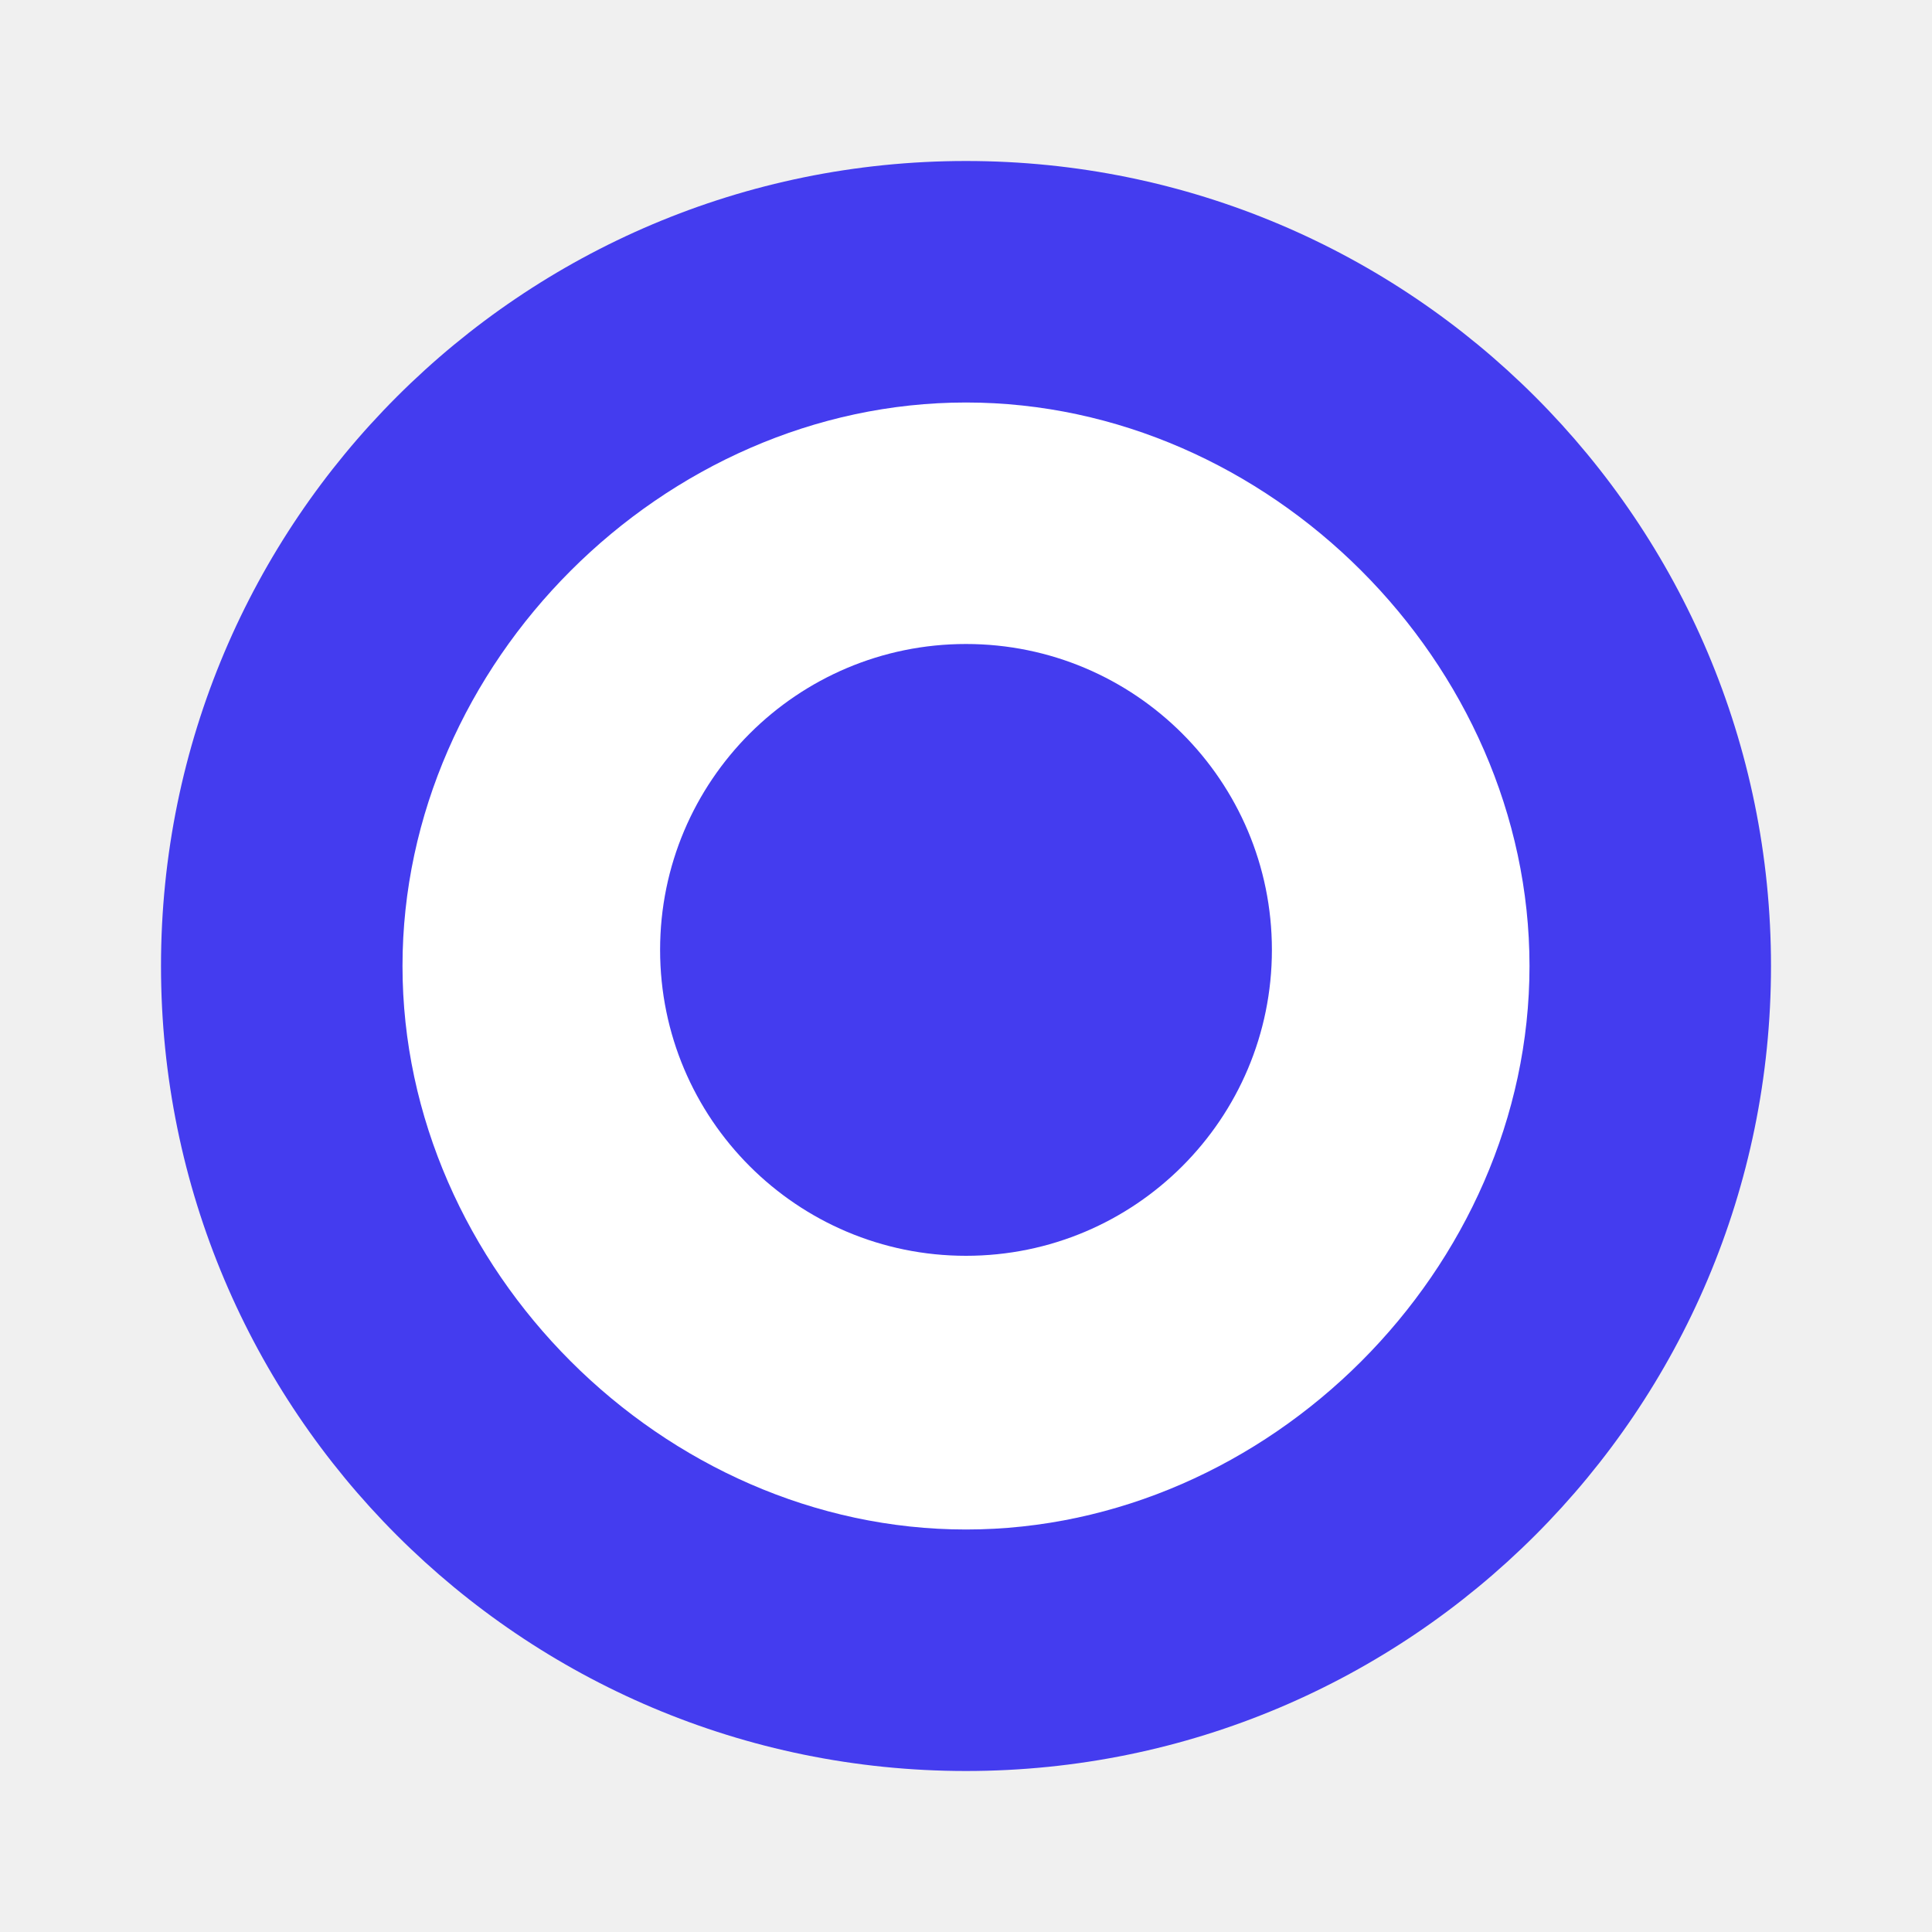
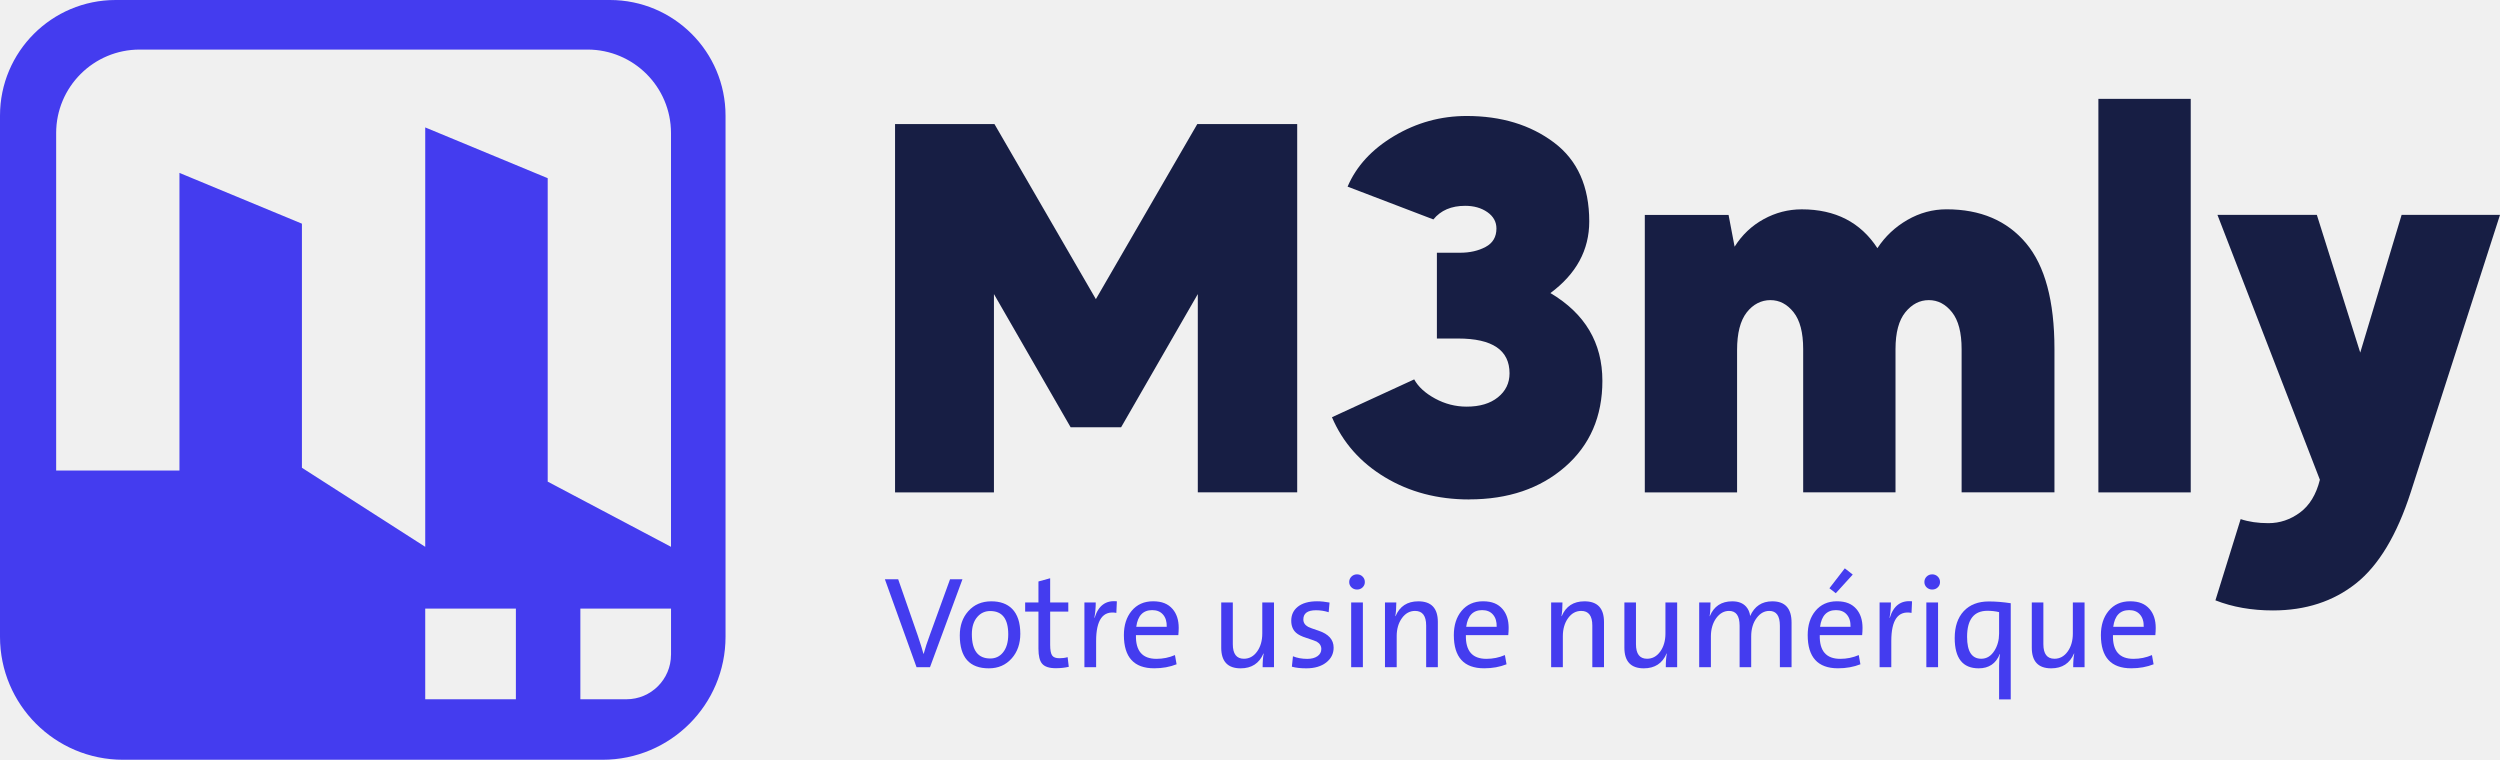
- <svg xmlns="http://www.w3.org/2000/svg" width="120" height="120" viewBox="0 0 120 120" fill="none">
-   <path d="M60 10C32.386 10 10 32.386 10 60C10 87.614 32.386 110 60 110C87.614 110 110 87.614 110 60C110 32.386 87.614 10 60 10Z" fill="#443CEF" />
-   <path d="M60 25C41.193 25 25 41.193 25 60C25 78.807 41.193 95 60 95C78.807 95 95 78.807 95 60C95 41.193 78.807 25 60 25Z" fill="white" />
-   <path d="M60 40C49.507 40 41 48.507 41 59C41 69.493 49.507 78 60 78C70.493 78 79 69.493 79 59C79 48.507 70.493 40 60 40Z" fill="#443CEF" />
+ <svg xmlns="http://www.w3.org/2000/svg" id="Layer_2" data-name="Layer 2" viewBox="0 0 789.76 240.01">
+   <defs>
+     <style>
+       .cls-1 {
+         fill: #171e44;
+       }
+ 
+       .cls-2 {
+         fill: #443cef;
+       }
+     </style>
+   </defs>
+   <g id="Layer_1-2" data-name="Layer 1">
+     <g>
+       <g>
+         <path class="cls-2" d="M293.78,210.77h-4.24l-10-27.77h4.2l6.21,17.84c.88,2.65,1.47,4.55,1.77,5.69h.08c.47-1.77,1.12-3.76,1.95-5.97l6.37-17.56h3.92l-10.25,27.77Z" />
+         <path class="cls-2" d="M319.61,207.98c-1.85,2.1-4.26,3.15-7.23,3.15-6.12,0-9.18-3.47-9.18-10.41,0-3.08.89-5.63,2.67-7.63,1.85-2.09,4.28-3.13,7.29-3.13,2.79,0,4.97.78,6.55,2.35,1.74,1.75,2.61,4.39,2.61,7.9,0,3.13-.9,5.73-2.71,7.78ZM312.82,193.03c-1.61,0-2.94.59-4,1.77-1.21,1.33-1.81,3.18-1.81,5.56,0,5.1,1.94,7.66,5.81,7.66,1.63,0,2.96-.62,3.98-1.85,1.14-1.37,1.71-3.29,1.71-5.77,0-4.92-1.9-7.37-5.69-7.37Z" />
+         <path class="cls-2" d="M337.64,210.65c-1.25.29-2.62.44-4.12.44-2.06,0-3.5-.47-4.3-1.41-.78-.9-1.17-2.47-1.17-4.72v-11.75h-4.2v-2.89h4.2v-6.63l3.7-1.02v7.65h5.73v2.89h-5.73v10.45c0,1.67.21,2.81.62,3.4.4.59,1.17.88,2.31.88.94,0,1.8-.11,2.59-.34l.36,3.05Z" />
+         <path class="cls-2" d="M352.66,193.61c-4.26-.76-6.39,2.21-6.39,8.92v8.24h-3.7v-20.45h3.58c0,1.69-.15,3.31-.44,4.86h.08c1.17-3.84,3.51-5.59,7.03-5.22l-.16,3.66Z" />
+         <path class="cls-2" d="M372.23,200.64h-13.38c-.12,5,2.04,7.49,6.47,7.49,2.05,0,4-.39,5.85-1.19l.52,2.91c-2.12.84-4.47,1.27-7.07,1.27-6.39,0-9.58-3.5-9.58-10.49,0-3.12.81-5.67,2.43-7.63,1.69-2.04,3.95-3.05,6.79-3.05s4.77.82,6.19,2.47c1.27,1.49,1.91,3.46,1.91,5.93,0,.71-.04,1.47-.12,2.29ZM368.58,198.01c.04-1.65-.36-2.94-1.19-3.88-.8-.92-1.94-1.39-3.4-1.39-2.89,0-4.57,1.75-5.04,5.26h9.62Z" />
+         <path class="cls-2" d="M398.87,210.77c0-1.78.11-3.22.34-4.32h-.08c-1.34,3.12-3.74,4.68-7.21,4.68-4.08,0-6.13-2.18-6.13-6.53v-14.28h3.66v13.18c0,3.07,1.17,4.6,3.5,4.6,1.69,0,3.08-.76,4.18-2.29,1.08-1.51,1.63-3.41,1.63-5.69v-9.8h3.7v20.45h-3.58Z" />
+         <path class="cls-2" d="M418.96,209.28c-1.58,1.23-3.68,1.85-6.31,1.85-1.79,0-3.31-.17-4.54-.52l.34-3.29c1.34.55,2.85.82,4.52.82,1.33,0,2.4-.28,3.21-.84.82-.56,1.23-1.33,1.23-2.29s-.5-1.78-1.49-2.33c-.36-.19-1.45-.58-3.25-1.17-1.5-.47-2.59-1.02-3.27-1.65-.99-.9-1.49-2.16-1.49-3.78,0-1.82.68-3.28,2.03-4.38,1.46-1.17,3.5-1.75,6.13-1.75,1.26,0,2.57.13,3.94.4l-.28,3.05c-1.33-.42-2.66-.62-4-.62-2.67,0-4,.97-4,2.91,0,.99.5,1.77,1.51,2.33.38.21,1.47.62,3.28,1.21,3.19,1.06,4.78,2.85,4.78,5.36,0,1.9-.78,3.46-2.33,4.68Z" />
+         <path class="cls-2" d="M430.44,185.56c-.48.46-1.06.68-1.75.68s-1.27-.23-1.75-.68c-.48-.46-.72-1.02-.72-1.69s.24-1.26.72-1.73c.48-.47,1.06-.7,1.75-.7s1.27.23,1.75.7c.48.47.72,1.04.72,1.73s-.24,1.22-.72,1.69ZM426.84,210.77v-20.45h3.7v20.45h-3.7Z" />
+         <path class="cls-2" d="M450.53,210.77v-13.16c0-3.08-1.17-4.62-3.5-4.62-1.67,0-3.06.76-4.16,2.29-1.1,1.53-1.65,3.43-1.65,5.71v9.78h-3.7v-20.45h3.58c0,1.78-.11,3.22-.32,4.32h.08c1.33-3.12,3.72-4.68,7.19-4.68,4.11,0,6.17,2.18,6.17,6.53v14.28h-3.7Z" />
+         <path class="cls-2" d="M476.46,200.64h-13.38c-.12,5,2.04,7.49,6.47,7.49,2.05,0,4-.39,5.85-1.19l.52,2.91c-2.12.84-4.47,1.27-7.07,1.27-6.39,0-9.58-3.5-9.58-10.49,0-3.12.81-5.67,2.43-7.63,1.69-2.04,3.95-3.05,6.79-3.05s4.77.82,6.19,2.47c1.27,1.49,1.91,3.46,1.91,5.93,0,.71-.04,1.47-.12,2.29ZM472.81,198.01c.04-1.65-.36-2.94-1.19-3.88-.8-.92-1.94-1.39-3.4-1.39-2.89,0-4.57,1.75-5.04,5.26h9.62Z" />
+         <path class="cls-2" d="M503.02,210.77v-13.16c0-3.08-1.17-4.62-3.5-4.62-1.67,0-3.06.76-4.16,2.29-1.1,1.53-1.65,3.43-1.65,5.71v9.78h-3.7v-20.45h3.58c0,1.78-.11,3.22-.32,4.32h.08c1.33-3.12,3.72-4.68,7.19-4.68,4.11,0,6.17,2.18,6.17,6.53v14.28h-3.7Z" />
+         <path class="cls-2" d="M526.23,210.77c0-1.78.11-3.22.34-4.32h-.08c-1.34,3.12-3.74,4.68-7.21,4.68-4.08,0-6.13-2.18-6.13-6.53v-14.28h3.66v13.18c0,3.07,1.17,4.6,3.5,4.6,1.69,0,3.08-.76,4.18-2.29,1.08-1.51,1.63-3.41,1.63-5.69v-9.8h3.7v20.45h-3.58Z" />
+         <path class="cls-2" d="M562.27,210.77v-13.12c0-3.11-1.11-4.66-3.33-4.66-1.54,0-2.86.72-3.96,2.17-1.18,1.54-1.77,3.51-1.77,5.91v9.7h-3.66v-13.12c0-3.11-1.11-4.66-3.34-4.66-1.58,0-2.93.76-4.04,2.27-1.12,1.55-1.69,3.49-1.69,5.81v9.7h-3.7v-20.45h3.58c0,1.73-.09,3.17-.28,4.32l.04.04c1.3-3.15,3.67-4.72,7.11-4.72,1.92,0,3.38.56,4.38,1.69.72.82,1.14,1.8,1.27,2.95,1.38-3.09,3.71-4.64,6.99-4.64,4.06,0,6.09,2.24,6.09,6.71v14.1h-3.7Z" />
+         <path class="cls-2" d="M588.25,200.64h-13.38c-.12,5,2.04,7.49,6.47,7.49,2.05,0,4-.39,5.85-1.19l.52,2.91c-2.12.84-4.47,1.27-7.07,1.27-6.39,0-9.58-3.5-9.58-10.49,0-3.12.81-5.67,2.43-7.63,1.69-2.04,3.95-3.05,6.79-3.05s4.77.82,6.19,2.47c1.27,1.49,1.91,3.46,1.91,5.93,0,.71-.04,1.47-.12,2.29ZM584.59,198.01c.04-1.65-.36-2.94-1.19-3.88-.8-.92-1.94-1.39-3.4-1.39-2.89,0-4.57,1.75-5.04,5.26h9.62ZM579.93,187.4l-2.01-1.57,4.86-6.29,2.51,1.97-5.36,5.89Z" />
+         <path class="cls-2" d="M603.86,193.61c-4.26-.76-6.39,2.21-6.39,8.92v8.24h-3.7v-20.45h3.58c0,1.69-.15,3.31-.44,4.86h.08c1.17-3.84,3.51-5.59,7.03-5.22l-.16,3.66Z" />
+         <path class="cls-2" d="M612.14,185.56c-.48.46-1.06.68-1.75.68s-1.27-.23-1.75-.68c-.48-.46-.72-1.02-.72-1.69s.24-1.26.72-1.73c.48-.47,1.06-.7,1.75-.7s1.27.23,1.75.7c.48.47.72,1.04.72,1.73s-.24,1.22-.72,1.69ZM608.54,210.77v-20.45h3.7v20.45h-3.7Z" />
+         <path class="cls-2" d="M631.52,220.94v-10.63c0-1.47.1-2.69.3-3.66l-.08-.04c-1.21,3.01-3.43,4.52-6.67,4.52-5.05,0-7.57-3.2-7.57-9.58,0-3.6.95-6.43,2.85-8.48,1.92-2.05,4.56-3.07,7.94-3.07,2.16,0,4.46.19,6.91.56v30.38h-3.68ZM631.52,193.37c-1.17-.28-2.38-.42-3.66-.42-4.3,0-6.45,2.75-6.45,8.24,0,4.61,1.49,6.91,4.48,6.91,1.73,0,3.13-.87,4.2-2.61.95-1.54,1.43-3.32,1.43-5.32v-6.79Z" />
+         <path class="cls-2" d="M654.93,210.77c0-1.78.11-3.22.34-4.32h-.08c-1.34,3.12-3.74,4.68-7.21,4.68-4.08,0-6.13-2.18-6.13-6.53v-14.28h3.66v13.18c0,3.07,1.17,4.6,3.5,4.6,1.69,0,3.08-.76,4.18-2.29,1.08-1.51,1.63-3.41,1.63-5.69v-9.8h3.7v20.45h-3.58Z" />
+         <path class="cls-2" d="M680.87,200.64h-13.38c-.12,5,2.04,7.49,6.47,7.49,2.05,0,4-.39,5.85-1.19l.52,2.91c-2.12.84-4.47,1.27-7.07,1.27-6.39,0-9.58-3.5-9.58-10.49,0-3.12.81-5.67,2.43-7.63,1.69-2.04,3.95-3.05,6.79-3.05s4.77.82,6.19,2.47c1.27,1.49,1.91,3.46,1.91,5.93,0,.71-.04,1.47-.12,2.29ZM677.21,198.01c.04-1.65-.36-2.94-1.19-3.88-.8-.92-1.94-1.39-3.4-1.39-2.89,0-4.57,1.75-5.04,5.26h9.62Z" />
+       </g>
+       <path class="cls-2" d="M192.66,0H36.53C16.36,0,0,16.36,0,36.53v164.62c0,21.46,17.4,38.86,38.86,38.86h151.48c21.46,0,38.86-17.4,38.86-38.86V36.53c0-20.18-16.36-36.53-36.53-36.53ZM162.97,220.9h-28.64v-28.64h28.64v28.64ZM211.97,206.83c0,7.77-6.3,14.07-14.07,14.07h-14.56v-28.64h28.64v14.56ZM211.97,172.74l-38.95-20.59V56.29l-38.69-16.04v132.49l-38.95-24.97v-77.11l-38.69-16.04v94.03H17.74V42.04c0-14.57,11.81-26.38,26.38-26.38h141.47c14.57,0,26.38,11.81,26.38,26.38v130.7Z" />
+       <g>
+         <path class="cls-1" d="M313.99,155.55h-31.24V39.19h31.4l32.04,55.31,32.04-55.31h31.56v116.35h-31.4v-62.64l-24.23,42.08h-15.94l-24.23-42.08v62.64Z" />
+         <path class="cls-1" d="M464.13,157.78c-9.99,0-18.86-2.34-26.62-7.01-7.76-4.67-13.34-11-16.74-18.97l25.98-11.95c1.28,2.34,3.48,4.36,6.61,6.06,3.13,1.7,6.46,2.55,9.96,2.55,4.14,0,7.44-.98,9.88-2.95,2.44-1.96,3.67-4.49,3.67-7.57,0-7.33-5.42-11-16.26-11h-6.69v-27.1h7.33c3.08,0,5.76-.61,8.05-1.83,2.28-1.22,3.43-3.16,3.43-5.82,0-2.12-.96-3.85-2.87-5.18-1.91-1.33-4.25-1.99-7.01-1.99-4.36,0-7.71,1.43-10.04,4.3l-27.1-10.36c2.76-6.48,7.68-11.82,14.74-16.02,7.07-4.2,14.69-6.3,22.87-6.3,10.94,0,20.13,2.79,27.57,8.37,7.44,5.58,11.16,13.89,11.16,24.94,0,9.03-4.09,16.58-12.27,22.63,10.94,6.48,16.42,15.73,16.42,27.73,0,11.26-3.93,20.32-11.79,27.17-7.86,6.85-17.96,10.28-30.28,10.28Z" />
+         <path class="cls-1" d="M548.77,155.55h-29.17v-87.66h26.46l1.91,10.04c2.34-3.72,5.39-6.61,9.17-8.69,3.77-2.07,7.78-3.11,12.03-3.11,10.62,0,18.59,4.09,23.91,12.27,2.44-3.72,5.6-6.69,9.48-8.93,3.88-2.23,7.99-3.35,12.35-3.35,10.73,0,19.1,3.56,25.1,10.68,6,7.12,9,18.28,9,33.47v45.27h-29.33v-45.27c0-5.21-1.01-9.08-3.03-11.63-2.02-2.55-4.46-3.83-7.33-3.83s-5.34,1.28-7.41,3.83c-2.07,2.55-3.11,6.43-3.11,11.63v45.27h-29.17v-45.27c0-5.21-1.01-9.08-3.03-11.63-2.02-2.55-4.46-3.83-7.33-3.83s-5.47,1.3-7.49,3.9c-2.02,2.61-3.03,6.56-3.03,11.88v44.95Z" />
+         <path class="cls-1" d="M692.06,155.55h-29.17V31.23h29.17v124.32Z" />
+         <path class="cls-1" d="M718.03,192.84c-6.69,0-12.75-1.06-18.17-3.19l7.97-25.66c2.55.85,5.47,1.28,8.77,1.28,3.61,0,6.93-1.12,9.96-3.35,3.03-2.23,5.13-5.69,6.3-10.36l-32.36-83.68h31.4l13.71,43.51,13.07-43.51h31.08l-28.21,87.66c-4.36,13.49-10.12,23.08-17.29,28.77-7.17,5.68-15.91,8.53-26.22,8.53Z" />
+       </g>
+     </g>
+   </g>
</svg>
